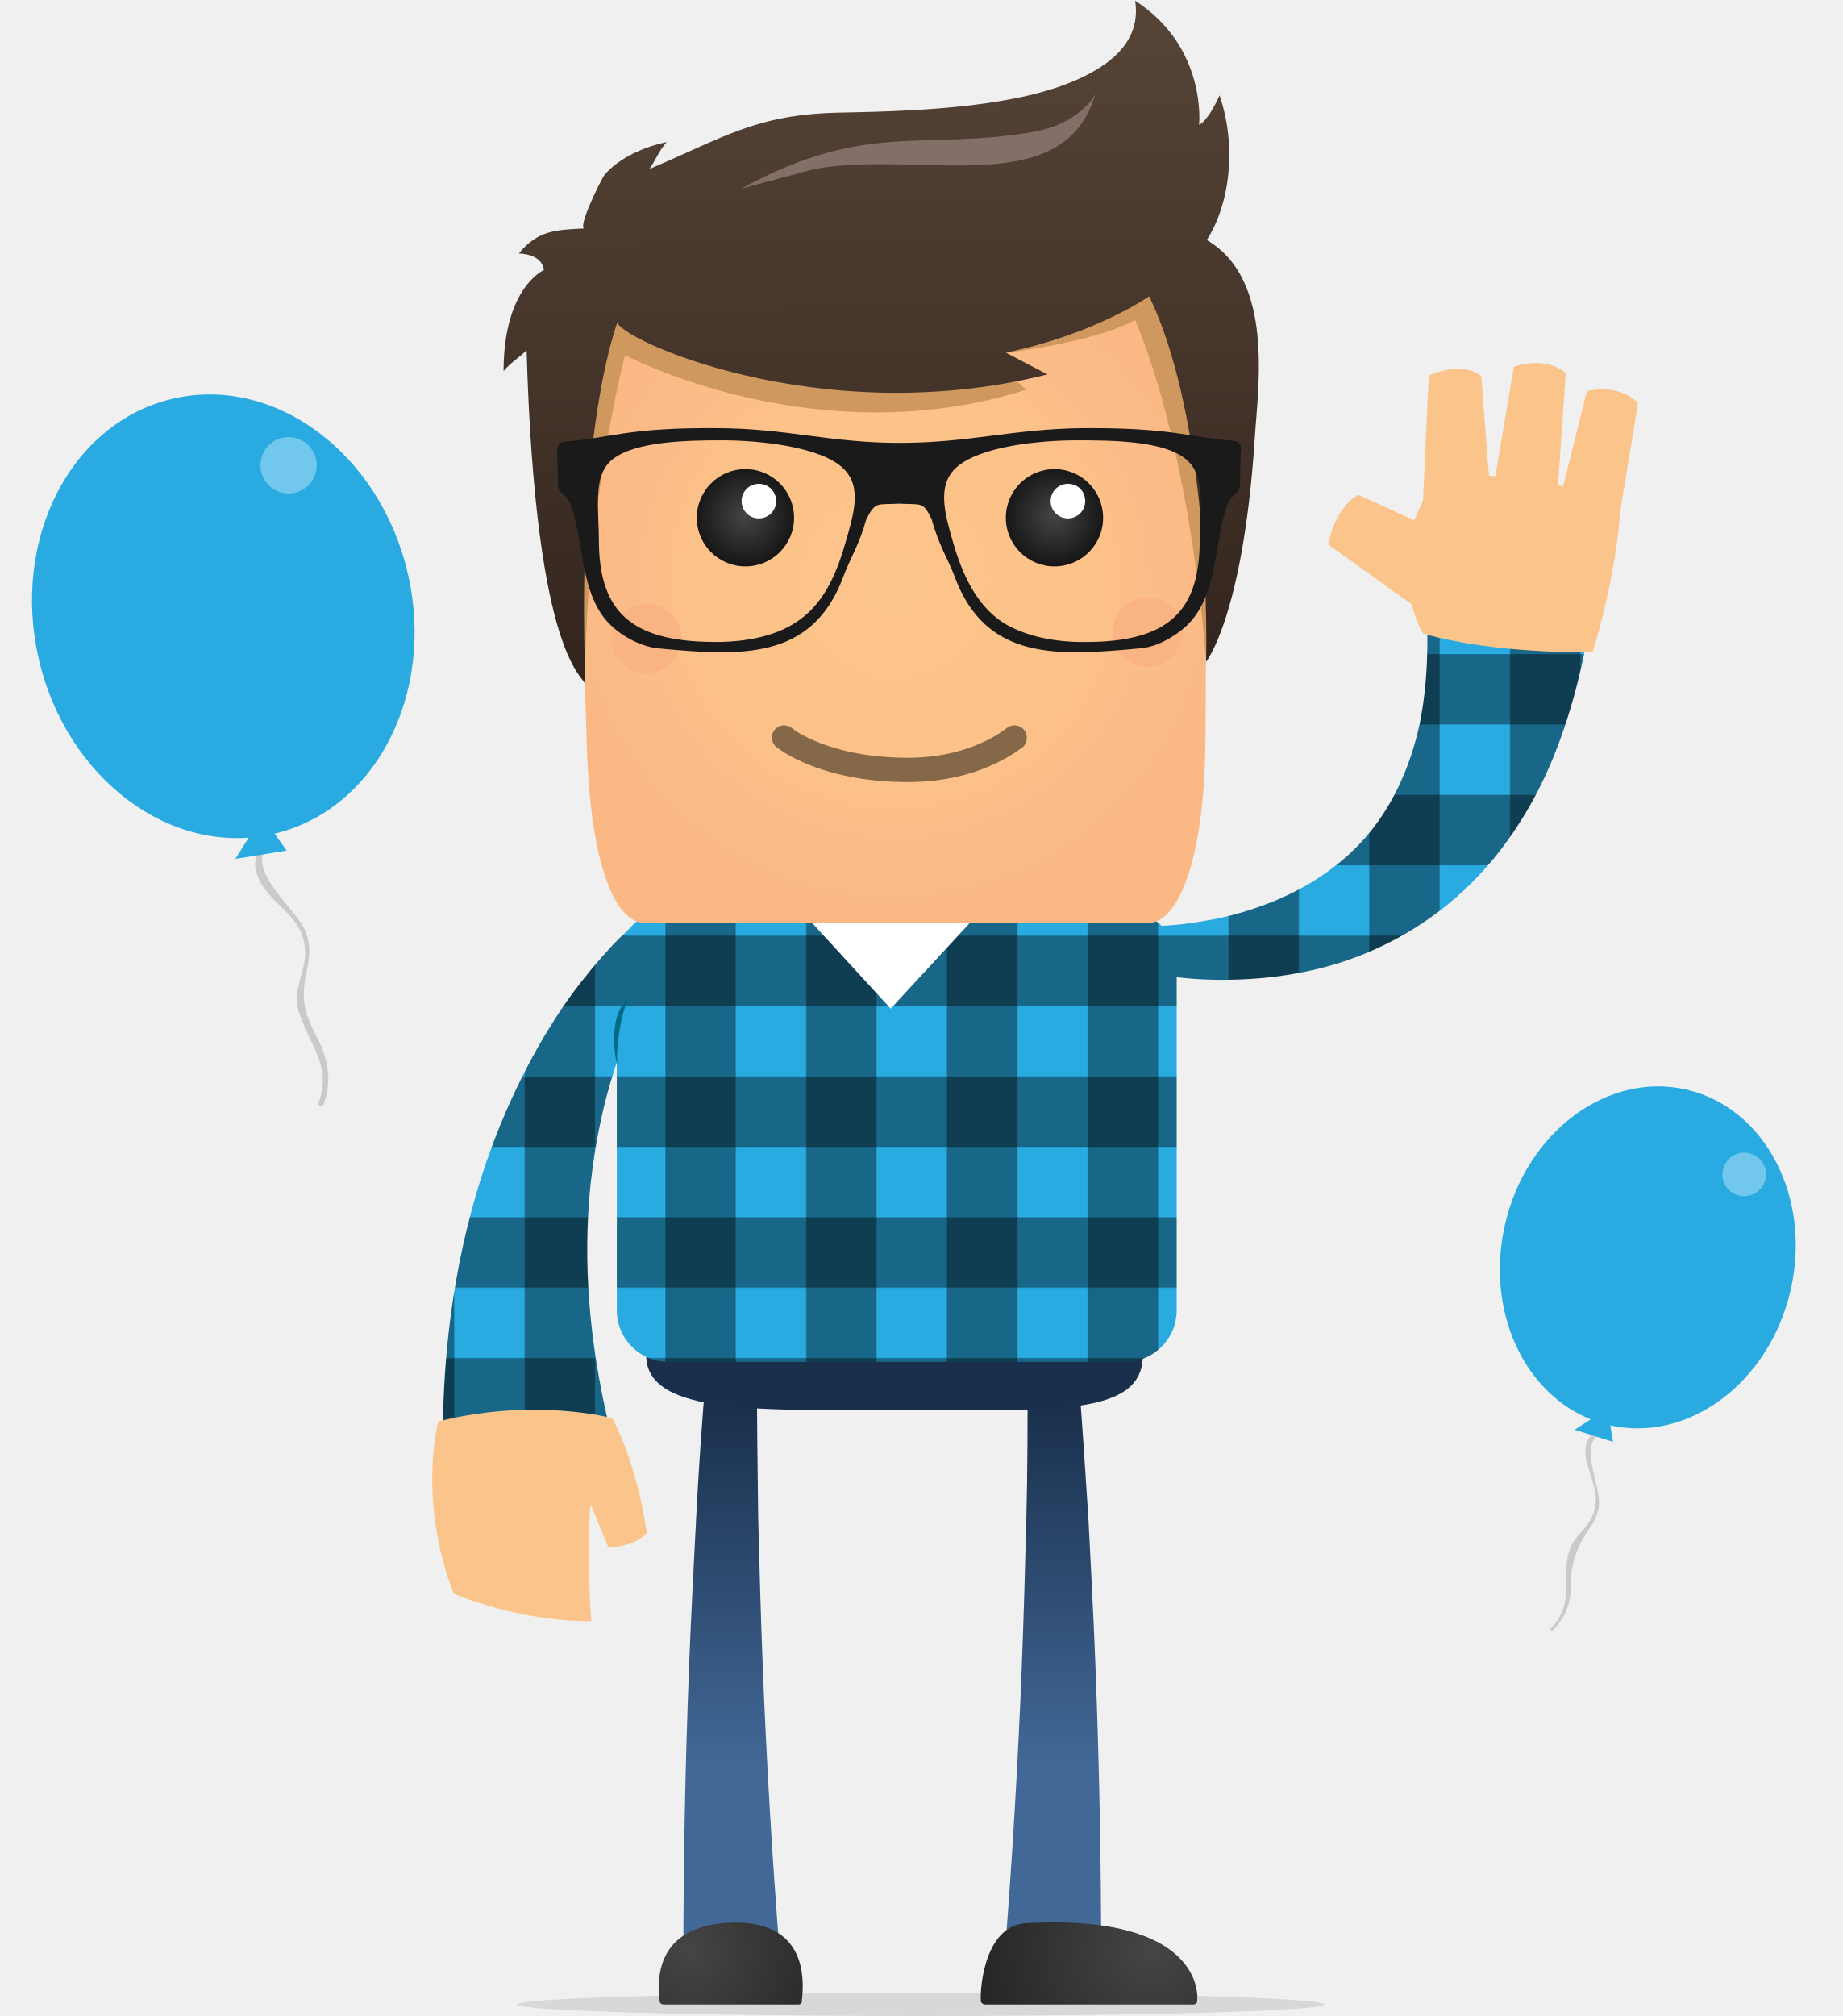
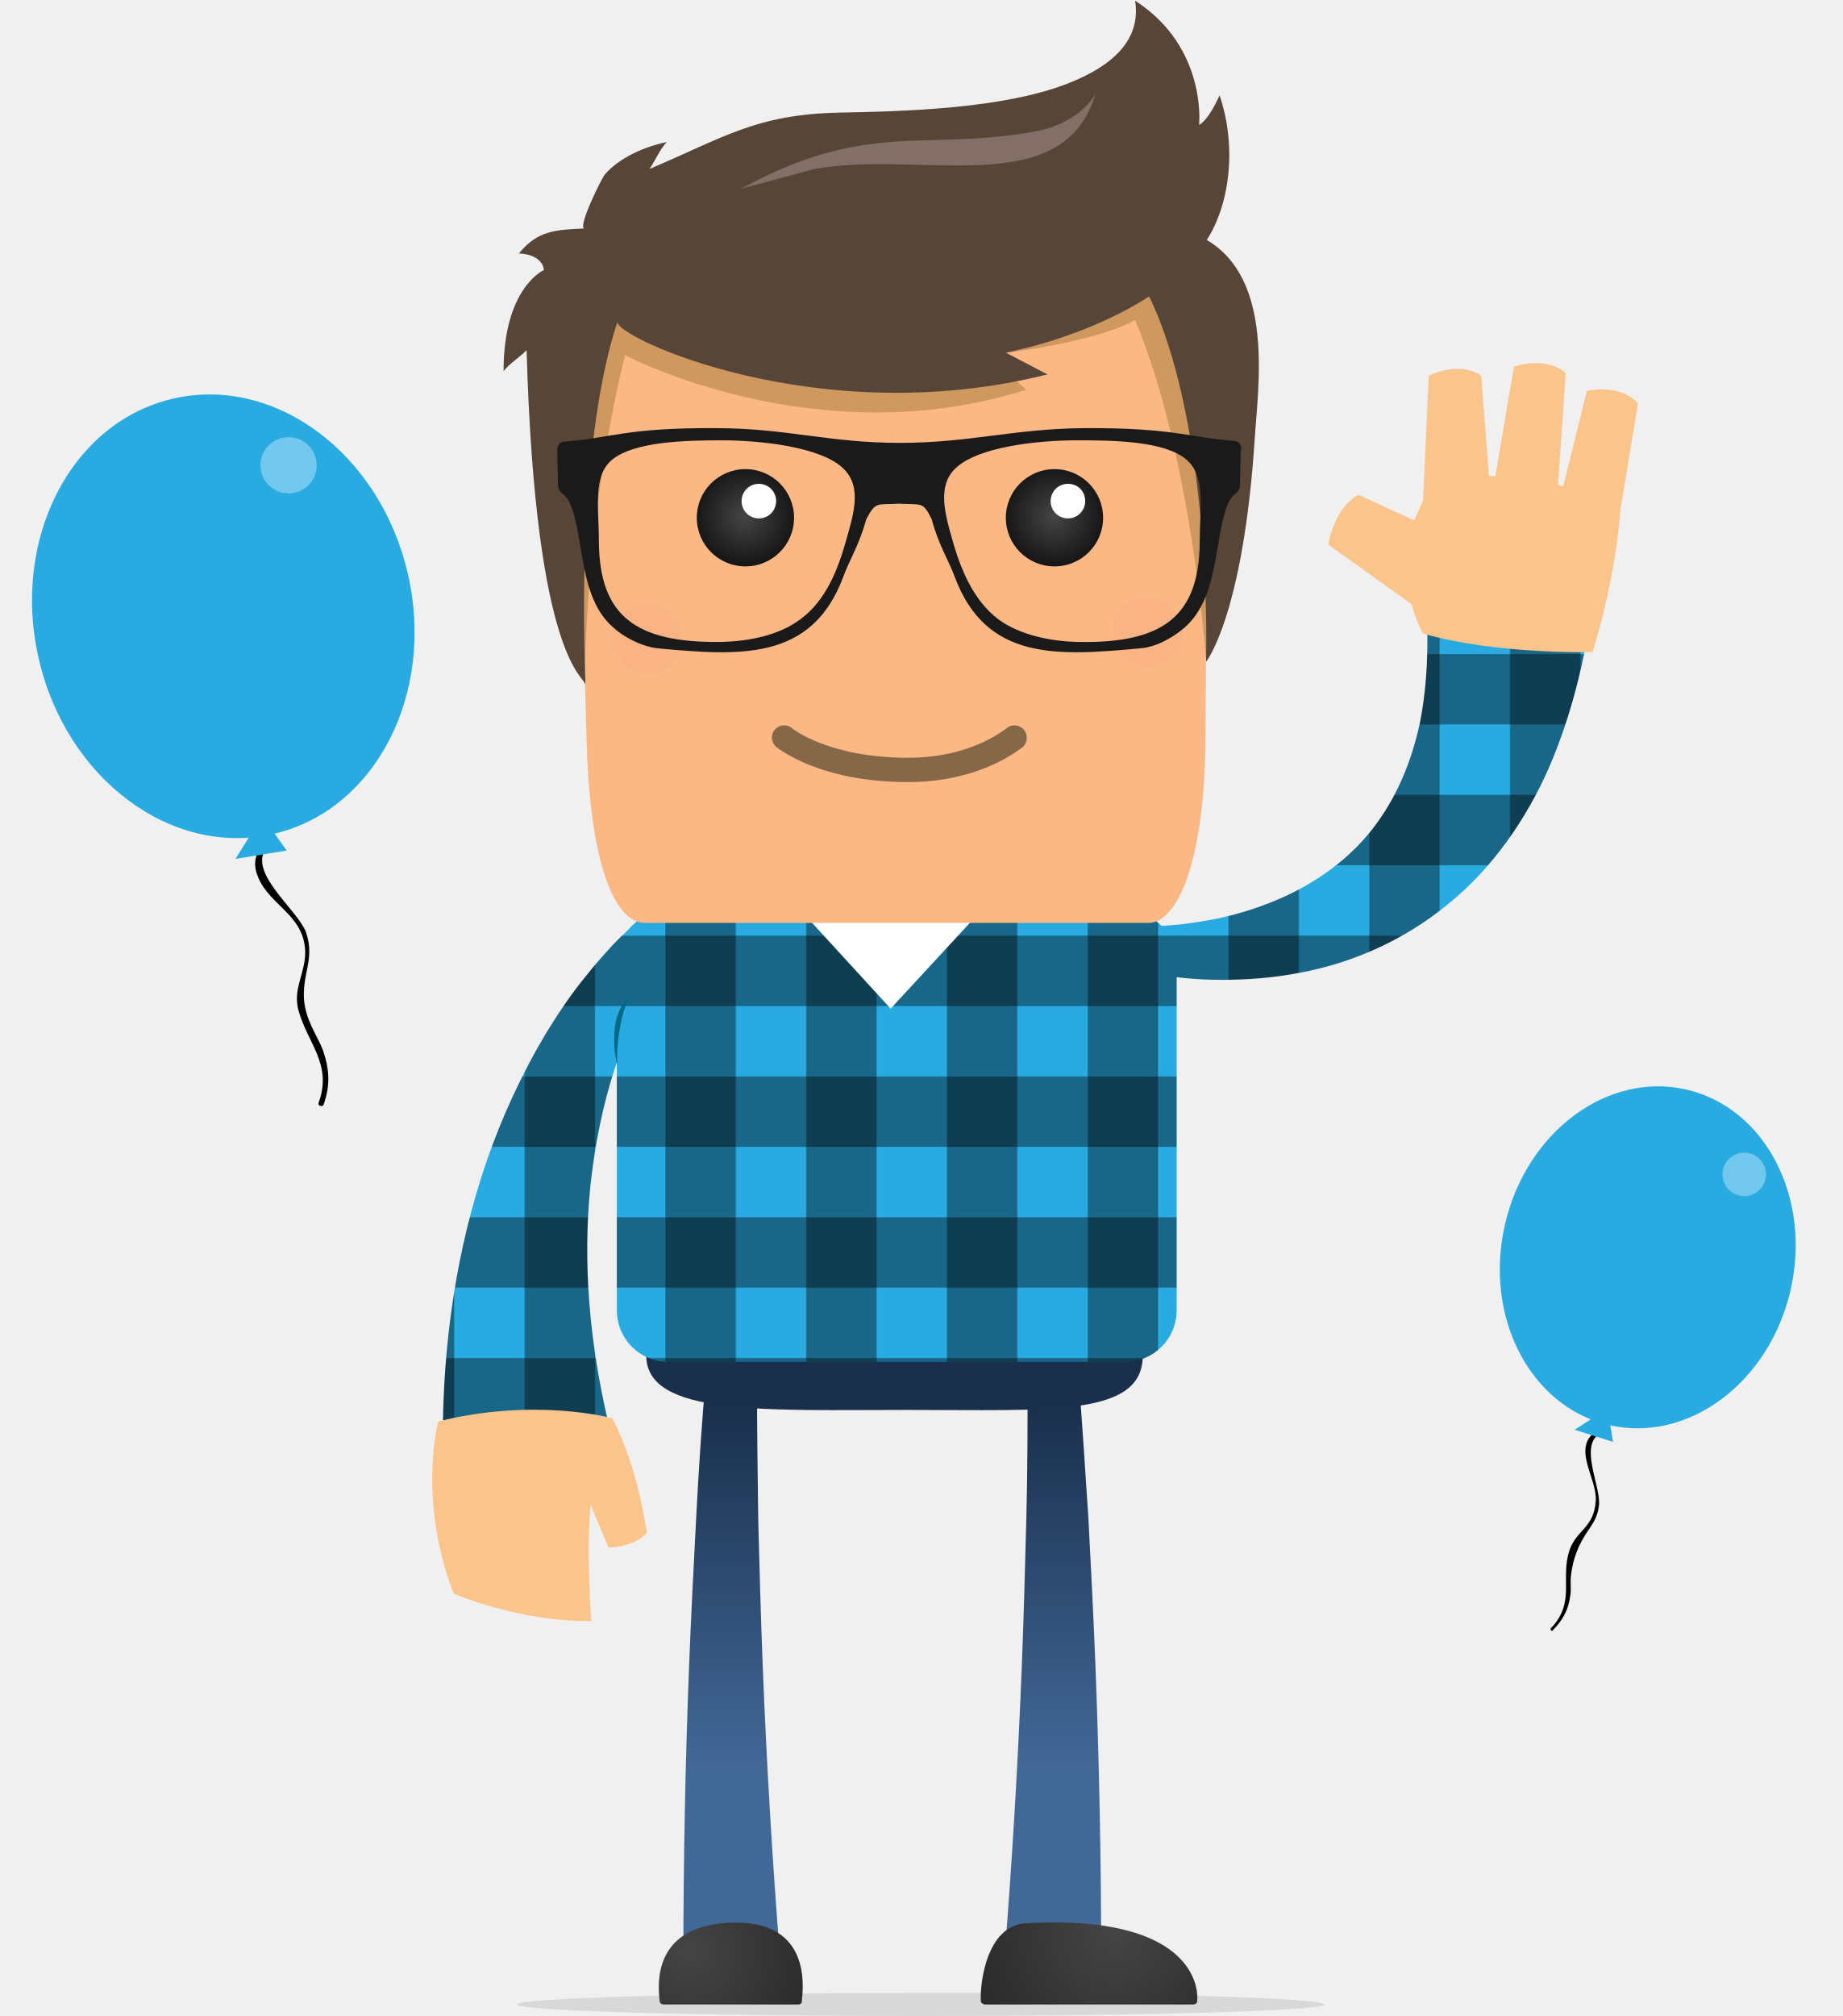
- <svg xmlns="http://www.w3.org/2000/svg" xmlns:xlink="http://www.w3.org/1999/xlink" version="1.1" id="Layer_1" x="0px" y="0px" width="288px" height="315px" viewBox="0 0 288 315" style="enable-background:new 0 0 288 315;" xml:space="preserve">
-   <style type="text/css">
- 	.st0{fill:none;}
- 	.st1{fill:#29ABE2;}
- 	.st2{opacity:0.4;}
- 	.st3{opacity:0.1;}
- 	.st4{fill:url(#SVGID_1_);}
- 	.st5{fill:url(#SVGID_2_);}
- 	.st6{fill:url(#SVGID_3_);}
- 	.st7{fill:url(#SVGID_4_);}
- 	.st8{fill:url(#SVGID_5_);}
- 	.st9{fill:#FFFFFF;}
- 	.st10{fill:url(#SVGID_6_);}
- 	.st11{fill:#FBC48A;}
- 	.st12{fill:url(#SVGID_7_);}
- 	.st13{fill:url(#SVGID_8_);}
- 	.st14{fill:url(#SVGID_9_);}
- 	.st15{fill:#CE985E;}
- 	.st16{fill:url(#SVGID_10_);}
- 	.st17{fill:#FAB383;}
- 	.st18{fill:#836F67;}
- 	.st19{fill:url(#SVGID_11_);}
- 	.st20{fill:url(#SVGID_12_);}
- 	.st21{fill:#856848;}
- 	.st22{fill:#1A1A1A;}
- 	.st23{fill:#006986;}
- 	.st24{opacity:0.16;}
- 	.st25{opacity:0.34;fill:#FFFFFF;}
- </style>
-   <pattern x="60" y="58.2" width="242" height="242" patternUnits="userSpaceOnUse" id="New_Pattern" viewBox="0 -242 242 242" style="overflow:visible;">
-     <g>
-       <rect y="-242" class="st0" width="242" height="242" />
-       <rect y="-242" class="st1" width="242" height="242" />
-       <rect y="-242" class="st2" width="11" height="242" />
-       <rect x="22" y="-242" class="st2" width="11" height="242" />
-       <rect x="44" y="-242" class="st2" width="11" height="242" />
-       <rect x="66" y="-242" class="st2" width="11" height="242" />
-       <rect x="88" y="-242" class="st2" width="11" height="242" />
-       <rect x="110" y="-242" class="st2" width="11" height="242" />
-       <rect x="132" y="-242" class="st2" width="11" height="242" />
-       <rect x="154" y="-242" class="st2" width="11" height="242" />
-       <rect x="176" y="-242" class="st2" width="11" height="242" />
-       <rect x="198" y="-242" class="st2" width="11" height="242" />
-       <rect x="220" y="-242" class="st2" width="11" height="242" />
-       <rect y="-242" class="st2" width="242" height="11" />
-       <rect y="-220" class="st2" width="242" height="11" />
-       <rect y="-198" class="st2" width="242" height="11" />
-       <rect y="-176" class="st2" width="242" height="11" />
-       <rect y="-154" class="st2" width="242" height="11" />
-       <rect y="-132" class="st2" width="242" height="11" />
-       <rect y="-110" class="st2" width="242" height="11" />
-       <rect y="-88" class="st2" width="242" height="11" />
-       <rect y="-66" class="st2" width="242" height="11" />
-       <rect y="-44" class="st2" width="242" height="11" />
-       <rect y="-22" class="st2" width="242" height="11" />
-     </g>
+ <svg xmlns="http://www.w3.org/2000/svg" xmlns:xlink="http://www.w3.org/1999/xlink" id="Layer_1" width="288" height="315">
+   <style>.st1{fill:#29abe2}.st2{opacity:.4}.st9{fill:#fff}.st11{fill:#fbc48a}.st25{opacity:.34;fill:#fff}</style>
+   <pattern x="60" y="58.2" width="242" height="242" patternUnits="userSpaceOnUse" id="New_Pattern" viewBox="0 -242 242 242" overflow="visible">
+     <path fill="none" d="M0-242h242V0H0z" />
+     <path class="st1" d="M0-242h242V0H0z" />
+     <path class="st2" d="M0-242h11V0H0zm22 0h11V0H22zm22 0h11V0H44zm22 0h11V0H66zm22 0h11V0H88zm22 0h11V0h-11zm22 0h11V0h-11zm22 0h11V0h-11zm22 0h11V0h-11zm22 0h11V0h-11zm22 0h11V0h-11z" />
+     <path class="st2" d="M0-242h242v11H0zm0 22h242v11H0zm0 22h242v11H0zm0 22h242v11H0zm0 22h242v11H0zm0 22h242v11H0zm0 22h242v11H0zm0 22h242v11H0zm0 22h242v11H0zm0 22h242v11H0zm0 22h242v11H0z" />
  </pattern>
-   <g>
-     <g>
-       <g class="st3">
-         <path d="M207,313.2c0,1-28.2,1.8-63.1,1.8c-34.8,0-63.1-0.8-63.1-1.8c0-1,28.2-1.8,63.1-1.8C178.7,311.3,207,312.2,207,313.2z" />
-       </g>
-       <g>
-         <linearGradient id="SVGID_1_" gradientUnits="userSpaceOnUse" x1="164.494" y1="275.883" x2="164.494" y2="218.628">
-           <stop offset="0" style="stop-color:#426897" />
-           <stop offset="1" style="stop-color:#192F4B" />
-         </linearGradient>
-         <path class="st4" d="M168.5,214.2c0.6,7.7,1.1,15.3,1.6,23c0.4,7.7,0.8,15.3,1.1,23c0.6,15.4,0.9,30.7,0.9,46.1l-15.1-0.6     c1.2-15.1,2.1-30.3,2.7-45.5c0.3-7.6,0.5-15.2,0.7-22.8c0.2-7.6,0.2-15.2,0.2-22.8L168.5,214.2z" />
-         <linearGradient id="SVGID_2_" gradientUnits="userSpaceOnUse" x1="114.271" y1="275.883" x2="114.271" y2="218.628">
-           <stop offset="0" style="stop-color:#426897" />
-           <stop offset="1" style="stop-color:#192F4B" />
-         </linearGradient>
-         <path class="st5" d="M118.3,214.6c0,7.6,0.1,15.2,0.2,22.8c0.2,7.6,0.4,15.2,0.7,22.8c0.6,15.2,1.5,30.4,2.7,45.5l-15.1,0.6     c0-15.4,0.3-30.8,0.9-46.1c0.3-7.7,0.7-15.3,1.1-23c0.4-7.7,0.9-15.3,1.6-23L118.3,214.6z" />
-         <pattern id="SVGID_3_" xlink:href="#New_Pattern" patternTransform="matrix(1 0 0 1 968 0)">
- 			</pattern>
-         <path class="st6" d="M104.3,149.7c-0.3,0.5-0.8,1.2-1.2,1.8c-0.4,0.7-0.8,1.3-1.2,2c-0.8,1.4-1.5,2.8-2.2,4.2     c-1.3,2.9-2.5,5.8-3.5,8.9c-2,6-3.2,12.2-3.9,18.4c-1.3,12.5-0.1,24.9,2.7,37l-25.8,2.8c0-14.8,2.1-29.6,6.9-43.5     c2.4-6.9,5.5-13.6,9.2-19.8c1.9-3.1,3.9-6.1,6.2-8.9c1.1-1.4,2.3-2.8,3.5-4.1c0.6-0.7,1.2-1.3,1.9-2c0.7-0.7,1.3-1.2,2.1-2     L104.3,149.7z" />
-         <g>
-           <linearGradient id="SVGID_4_" gradientUnits="userSpaceOnUse" x1="1155.908" y1="203.87" x2="1155.908" y2="146.615" gradientTransform="matrix(1 4.000000e-04 -4.000000e-04 1 -1016.338 912.2162)">
-             <stop offset="0" style="stop-color:#426897" />
-             <stop offset="1" style="stop-color:#192F4B" />
-           </linearGradient>
-           <path class="st7" d="M178.6,211.8c0,9.6-14.4,8.5-36.7,8.5c-22.3,0-40.9,1-40.9-8.5c0-9.6,18.5-8.5,40.9-8.5      C164.3,203.2,178.6,202.2,178.6,211.8z" />
-         </g>
-         <g>
-           <pattern id="SVGID_5_" xlink:href="#New_Pattern" patternTransform="matrix(1 0 0 1 968 0)">
- 				</pattern>
-           <path class="st8" d="M183.9,150.4c0-4.5-3.6-8.1-8.1-8.1h-71.3c-4.5,0-8.1,3.6-8.1,8.1v54.3c0,4.5,3.6,8.1,8.1,8.1h71.3      c4.5,0,8.1-3.6,8.1-8.1V150.4z" />
-         </g>
-         <polygon class="st9" points="126,143.2 139.2,157.6 152.5,143.2    " />
-         <g>
-           <pattern id="SVGID_6_" xlink:href="#New_Pattern" patternTransform="matrix(1 0 0 1 968 0)">
- 				</pattern>
-           <path class="st10" d="M179.7,144.7c1.6,0,3.4-0.1,5.1-0.3c1.7-0.2,3.4-0.5,5.1-0.8c3.4-0.7,6.6-1.7,9.7-3      c6.1-2.6,11.3-6.4,15-11.2c3.7-4.8,6-10.4,7.3-16.4c1.2-6,1.4-12.5,1-19.1l25.9,1.2c-1.2,8.3-3.2,16.7-6.7,24.8      c-3.5,8-8.8,15.7-15.7,21.3c-6.9,5.7-15.1,9.3-23.3,10.8c-4.1,0.8-8.2,1.1-12.2,1.1c-2,0-4-0.1-6-0.3c-2-0.2-3.9-0.5-6-0.9      L179.7,144.7z" />
-           <g>
-             <path class="st11" d="M256,63c-3-3.2-8-1.9-8-1.9L244.3,76c-0.3-0.1-0.5-0.1-0.8-0.2l1.2-17.5c-3.2-2.8-8.1-1-8.1-1l-2.9,17.1       c-0.3,0-0.7,0-1-0.1l-1.2-15.6c-3.5-2.4-8.2,0-8.2,0l-0.9,19.5c-0.1,0.3-1.3,2.9-1.4,3.1l-8.7-4c-3.9,2.2-4.7,7.8-4.7,7.8       l13,9.3c0.8,2.9,1.8,4.6,1.8,4.6c11.6,3.3,26.5,2.9,26.5,2.9c3.9-12.8,4.3-21.9,4.3-21.9L256,63z" />
-           </g>
-         </g>
-         <g>
-           <radialGradient id="SVGID_7_" cx="-1985.697" cy="3861.895" r="28.074" gradientTransform="matrix(1 -1.500000e-03 1.500000e-03 1 2159.912 -3560.092)" gradientUnits="userSpaceOnUse">
-             <stop offset="0" style="stop-color:#454545" />
-             <stop offset="1" style="stop-color:#252525" />
-           </radialGradient>
-           <path class="st12" d="M153.9,313.2l32.6,0c0.3,0,0.6-0.2,0.6-0.5c0.3-2.7-1.3-13.6-26.7-12.2c-6.4,0.3-7.3,9.9-7.1,12.3      C153.4,313,153.7,313.2,153.9,313.2z" />
-         </g>
-         <g>
-           <radialGradient id="SVGID_8_" cx="212.22" cy="304.829" r="24.405" gradientTransform="matrix(-1 0 0 1 320 0)" gradientUnits="userSpaceOnUse">
-             <stop offset="0" style="stop-color:#454545" />
-             <stop offset="1" style="stop-color:#252525" />
-           </radialGradient>
-           <path class="st13" d="M124.8,313.2h-21.1c-0.3,0-0.6-0.2-0.6-0.5c-0.3-2.7-1.2-12.1,11.7-12.3c11.8-0.1,10.8,9.8,10.5,12.3      C125.4,312.9,125.1,313.2,124.8,313.2z" />
-         </g>
-         <g>
-           <path class="st11" d="M95.7,221.6c0,0-12-3.3-27.2,0.5c0,0-3.3,12.1,2.4,26.9c0,0,10,4.4,21.5,4.3c0,0-0.8-10.8-0.1-18.2      c0,0,1.3,3.1,2.8,6.7c0,0,4,0,6-2.3C101,239.5,100,229.9,95.7,221.6z" />
-         </g>
-       </g>
-       <g>
-         <radialGradient id="SVGID_9_" cx="-14282.228" cy="-8570.335" r="51.457" gradientTransform="matrix(0.9999 -1.240000e-02 1.240000e-02 0.9999 14526.901 8483.558)" gradientUnits="userSpaceOnUse">
-           <stop offset="0" style="stop-color:#FCC58A" />
-           <stop offset="0.575" style="stop-color:#FCC289" />
-           <stop offset="0.962" style="stop-color:#FBB986" />
-           <stop offset="1" style="stop-color:#FBB885" />
-         </radialGradient>
-         <path class="st14" d="M188.6,45.1c-0.1-4.5-3.7-8-8.2-7.9l-82.5,1c-4.5,0.1-8,3.6-8,8.1c0,0,0,10.1,1.8,70.1     c0.6,19.8,4.8,27.9,9.1,27.8h78.8c4.3-0.1,8.7-9.2,8.8-29C188.8,55.1,188.6,45.1,188.6,45.1z" />
-         <g>
-           <path class="st15" d="M189.7,97.6c0.2-47.9-1.2-52.6-1.2-52.6c-0.1-4.5-3.7-8-8.2-8l-82.5,1c-4.5,0.1-8,3.7-8,8.2      c0,0-1.4,6,0,53.9c0.4,0.4,1.6,6.9,1.6,6.9c0.3-29.3,6.3-51.5,6.3-51.5s29.8,15.8,62.7,5.4l-6.1-5.4c17.7-2,23.1-5.5,23.1-5.5      c8.9,21.2,11.1,53.3,11.1,53.3C188.7,103.2,189.7,97.6,189.7,97.6z" />
-         </g>
-         <g>
-           <linearGradient id="SVGID_10_" gradientUnits="userSpaceOnUse" x1="-14283.852" y1="-8663.64" x2="-14283.852" y2="-8554.424" gradientTransform="matrix(0.9999 -1.240000e-02 1.240000e-02 0.9999 14526.901 8483.558)">
-             <stop offset="0" style="stop-color:#574537" />
-             <stop offset="0.576" style="stop-color:#433329" />
-             <stop offset="1" style="stop-color:#32241D" />
-           </linearGradient>
-           <path class="st16" d="M91.5,107c0-1.3-7.8-3.3-9.2-52.3c-1,1.1-2.6,2-3.6,3.3C78.7,44.9,85,42.2,85,42.2c-1.8,1.7,0.1-0.1,0,0      c0,0,0-2.4-3.9-2.6c2.9-3.6,5.8-3.7,10.2-3.9c-1-0.3,2.7-7.8,3.2-8.4c2.3-2.7,6.3-4.4,9.7-5.1c-1.2,1.3-1.7,2.8-2.7,4.2      c11.6-4.9,16.6-8.5,29.5-8.8c10.5-0.2,25.9-0.6,36-4.6c6.6-2.6,11.4-6.6,10.4-12.9c-0.2-0.1-0.3-0.1,0,0      c11.3,7.3,10,19.4,10,19.4s1.3-0.4,3.2-4.6c2.8,8.2,1.5,17.2-2,22.6c10.6,6.2,8,23,7.5,31c-1.8,27.7-7.6,34.9-7.6,34.9      c0.3-16.6-1.6-42-8.9-57.1c0,0-8.4,5.9-22.4,8.8l6.5,3.4c-35.8,9-67.5-5.8-67.2-8.2C96.5,50.6,90,66.4,91.5,107z" />
-         </g>
-         <path class="st17" d="M184.8,98.7c0,3-2.4,5.5-5.4,5.5c-3,0-5.5-2.4-5.5-5.4c0-3,2.4-5.5,5.4-5.5     C182.3,93.2,184.8,95.7,184.8,98.7z" />
-         <path class="st17" d="M106.5,99.7c0,3-2.4,5.5-5.4,5.5c-3,0-5.5-2.4-5.5-5.4c0-3,2.4-5.5,5.4-5.5     C103.9,94.2,106.4,96.6,106.5,99.7z" />
-         <path class="st18" d="M115.8,29.5c19.5-10.7,28.6-5.9,45.7-8.9c7.4-1.3,9.7-5.9,9.7-5.9c-5,16.9-27.3,8.7-43.9,11.7L115.8,29.5z" />
-       </g>
-       <g>
-         <radialGradient id="SVGID_11_" cx="116.449" cy="80.629" r="8.763" gradientUnits="userSpaceOnUse">
-           <stop offset="0" style="stop-color:#454545" />
-           <stop offset="1" style="stop-color:#101010" />
-         </radialGradient>
-         <path class="st19" d="M124.1,80.9c0,4.2-3.4,7.6-7.6,7.6c-4.2,0-7.6-3.4-7.6-7.6c0-4.2,3.4-7.6,7.6-7.6     C120.7,73.3,124.1,76.7,124.1,80.9z" />
-         <path class="st9" d="M121.3,78.3c0,1.5-1.2,2.7-2.7,2.7c-1.5,0-2.7-1.2-2.7-2.7c0-1.5,1.2-2.7,2.7-2.7     C120.1,75.6,121.3,76.8,121.3,78.3z" />
-       </g>
-       <g>
-         <radialGradient id="SVGID_12_" cx="164.777" cy="80.629" r="8.763" gradientUnits="userSpaceOnUse">
-           <stop offset="0" style="stop-color:#454545" />
-           <stop offset="1" style="stop-color:#101010" />
-         </radialGradient>
-         <path class="st20" d="M172.4,80.9c0,4.2-3.4,7.6-7.6,7.6c-4.2,0-7.6-3.4-7.6-7.6c0-4.2,3.4-7.6,7.6-7.6     C169,73.3,172.4,76.7,172.4,80.9z" />
-         <path class="st9" d="M169.6,78.3c0,1.5-1.2,2.7-2.7,2.7c-1.5,0-2.7-1.2-2.7-2.7c0-1.5,1.2-2.7,2.7-2.7     C168.5,75.6,169.6,76.8,169.6,78.3z" />
-       </g>
-       <g>
-         <path class="st21" d="M141.9,122.2c-13.9,0-20.3-5.3-20.6-5.5c-0.8-0.7-0.9-1.9-0.2-2.7c0.7-0.8,1.9-0.9,2.7-0.2     c0.1,0.1,5.8,4.6,18.1,4.6c10.1,0,15.3-4.6,15.4-4.6c0.8-0.7,2-0.6,2.7,0.2c0.7,0.8,0.6,2-0.1,2.7     C159.6,116.8,153.6,122.2,141.9,122.2z" />
-       </g>
-     </g>
-     <path class="st22" d="M193,68.9c-7-0.5-9.5-2.1-23.7-2c-11,0.1-17.7,2.3-28.7,2.3h0c-11,0-17.7-2.3-28.7-2.3   c-14.1-0.1-16.6,1.6-23.7,2.1c-0.6,0-1.2,0.5-1.1,1.6c0,1.8,0.1,3.4,0.1,5.1c0,1.5,1.2,1.3,1.9,3c2.3,5.5,1.3,14.6,6.7,19.3   c1.5,1.4,4.3,3,7,3.3c12.9,1.2,24.1,2,29-11.2c1-2.7,2.5-5,3.6-9c1.5-2.8,1.6-2.2,5.1-2.4c3.6,0.2,3.7-0.4,5.1,2.4   c1.1,4.1,2.6,6.3,3.6,9c4.9,13.2,16.1,12.4,29,11.2c2.7-0.2,5.4-1.9,7-3.3c5.4-4.8,4.5-13.9,6.7-19.3c0.7-1.7,1.9-1.5,1.9-3   c0-1.6,0.1-3.3,0.1-5.1C194.2,69.5,193.6,69,193,68.9z M132.1,84.9c-1.4,4.9-3.5,9.7-7.8,12.4c-2.9,1.9-7,2.9-11.6,3   c-13.5,0.2-19-4.2-19.1-15.6c0-5.4-1-10.4,2.1-12.9c3.5-2.8,11.3-3,17.1-3c6,0,15.5,1,19,4.4C134.8,76.1,133.4,80.4,132.1,84.9z    M187.5,84.7c-0.1,11.4-5.5,15.9-19.1,15.6c-4.6-0.1-8.7-1.2-11.6-3c-4.2-2.7-6.4-7.6-7.8-12.4c-1.3-4.5-2.6-8.9,0.3-11.7   c3.5-3.4,12.9-4.4,19-4.4c5.8,0,13.7,0.1,17.1,3C188.5,74.4,187.5,79.3,187.5,84.7z" />
-     <path class="st23" d="M96.1,160.5c0.4-3.5,2.5-5,2.5-5s-1,1.1-1.7,5c-0.7,4-0.4,5.9-0.4,5.9S95.7,164.2,96.1,160.5z" />
-   </g>
-   <g>
-     <g class="st24">
-       <g>
-         <path d="M249.6,223.5c-4.1,2.7,0,7.3-0.2,11c-0.3,4.3-3,4.5-4.1,7.7c-1.5,4.4,1,8.1-2.9,12.2c-0.2,0.2,0.1,0.6,0.3,0.3     c1.5-1.5,2.4-3.1,2.7-5.3c0.2-1,0-2,0.1-3c0.3-2.9,1.2-5.1,2.8-7.4c0.9-1.3,1.4-2.2,1.6-3.8c0.3-3-3.1-9.2,0.1-11.2     C250,223.8,249.8,223.4,249.6,223.5L249.6,223.5z" />
-       </g>
-     </g>
-     <polygon class="st1" points="251.5,221.7 252.1,225.3 246.1,223.4 250.1,220.8  " />
-     <ellipse transform="matrix(0.2241 -0.9746 0.9746 0.2241 8.3157 403.3897)" class="st1" cx="257.5" cy="196.5" rx="26.9" ry="22.9" />
-     <circle class="st25" cx="272.6" cy="183.5" r="3.4" />
-   </g>
-   <g>
-     <g class="st24">
-       <g>
-         <path d="M40.8,132.3c-1.1,1.6-1.2,3.1-0.4,4.9c1.9,4.4,7.2,5.8,7.3,11.6c0,3.3-1.9,5.6-1.1,8.9c1.4,5.3,5.4,8.5,3.2,14.6     c-0.2,0.5,0.7,0.8,0.8,0.2c1-2.8,0.9-5.3,0-8c-0.4-1.3-1.1-2.4-1.7-3.7c-1.6-3.3-1.7-5.4-1-8.9c0.5-2.3,0.7-4-0.1-6.3     c-1.3-3.4-8.9-9.1-6.3-12.9C41.9,132.3,41.1,131.8,40.8,132.3L40.8,132.3z" />
-       </g>
-     </g>
-     <polygon class="st1" points="42.1,129.1 44.8,132.9 36.8,134.2 40.1,128.9  " />
-     <ellipse transform="matrix(0.9745 -0.2244 0.2244 0.9745 -20.7219 10.2804)" class="st1" cx="34.9" cy="96.3" rx="29.6" ry="34.9" />
-     <circle class="st25" cx="45.1" cy="72.7" r="4.4" />
-   </g>
+   <path d="M207 313.2c0 1-28.2 1.8-63.1 1.8-34.8 0-63.1-.8-63.1-1.8s28.2-1.8 63.1-1.8c34.8-.1 63.1.8 63.1 1.8z" opacity=".1" />
+   <linearGradient id="SVGID_1_" gradientUnits="userSpaceOnUse" x1="164.494" y1="275.883" x2="164.494" y2="218.628">
+     <stop offset="0" stop-color="#426897" />
+     <stop offset="1" stop-color="#192f4b" />
+   </linearGradient>
+   <path d="M168.5 214.2c.6 7.7 1.1 15.3 1.6 23 .4 7.7.8 15.3 1.1 23 .6 15.4.9 30.7.9 46.1l-15.1-.6c1.2-15.1 2.1-30.3 2.7-45.5.3-7.6.5-15.2.7-22.8.2-7.6.2-15.2.2-22.8l7.9-.4z" fill="url(#SVGID_1_)" />
+   <linearGradient id="SVGID_2_" gradientUnits="userSpaceOnUse" x1="114.271" y1="275.883" x2="114.271" y2="218.628">
+     <stop offset="0" stop-color="#426897" />
+     <stop offset="1" stop-color="#192f4b" />
+   </linearGradient>
+   <path d="M118.3 214.6c0 7.6.1 15.2.2 22.8.2 7.6.4 15.2.7 22.8.6 15.2 1.5 30.4 2.7 45.5l-15.1.6c0-15.4.3-30.8.9-46.1.3-7.7.7-15.3 1.1-23 .4-7.7.9-15.3 1.6-23l7.9.4z" fill="url(#SVGID_2_)" />
+   <pattern id="SVGID_3_" xlink:href="#New_Pattern" patternTransform="translate(968)" />
+   <path d="M104.3 149.7c-.3.5-.8 1.2-1.2 1.8-.4.7-.8 1.3-1.2 2-.8 1.4-1.5 2.8-2.2 4.2-1.3 2.9-2.5 5.8-3.5 8.9-2 6-3.2 12.2-3.9 18.4-1.3 12.5-.1 24.9 2.7 37l-25.8 2.8c0-14.8 2.1-29.6 6.9-43.5 2.4-6.9 5.5-13.6 9.2-19.8 1.9-3.1 3.9-6.1 6.2-8.9 1.1-1.4 2.3-2.8 3.5-4.1.6-.7 1.2-1.3 1.9-2s1.3-1.2 2.1-2l5.3 5.2z" fill="url(#SVGID_3_)" />
+   <linearGradient id="SVGID_4_" gradientUnits="userSpaceOnUse" x1="1155.908" y1="203.87" x2="1155.908" y2="146.615" gradientTransform="translate(-1016.338 912.216)">
+     <stop offset="0" stop-color="#426897" />
+     <stop offset="1" stop-color="#192f4b" />
+   </linearGradient>
+   <path d="M178.6 211.8c0 9.6-14.4 8.5-36.7 8.5-22.3 0-40.9 1-40.9-8.5 0-9.6 18.5-8.5 40.9-8.5 22.4-.1 36.7-1.1 36.7 8.5z" fill="url(#SVGID_4_)" />
+   <pattern id="SVGID_5_" xlink:href="#New_Pattern" patternTransform="translate(968)" />
+   <path d="M183.9 150.4c0-4.5-3.6-8.1-8.1-8.1h-71.3c-4.5 0-8.1 3.6-8.1 8.1v54.3c0 4.5 3.6 8.1 8.1 8.1h71.3c4.5 0 8.1-3.6 8.1-8.1v-54.3z" fill="url(#SVGID_5_)" />
+   <path class="st9" d="M126 143.2l13.2 14.4 13.3-14.4z" />
+   <pattern id="SVGID_6_" xlink:href="#New_Pattern" patternTransform="translate(968)" />
+   <path d="M179.7 144.7c1.6 0 3.4-.1 5.1-.3 1.7-.2 3.4-.5 5.1-.8 3.4-.7 6.6-1.7 9.7-3 6.1-2.6 11.3-6.4 15-11.2 3.7-4.8 6-10.4 7.3-16.4 1.2-6 1.4-12.5 1-19.1l25.9 1.2c-1.2 8.3-3.2 16.7-6.7 24.8-3.5 8-8.8 15.7-15.7 21.3-6.9 5.7-15.1 9.3-23.3 10.8-4.1.8-8.2 1.1-12.2 1.1-2 0-4-.1-6-.3-2-.2-3.9-.5-6-.9l.8-7.2z" fill="url(#SVGID_6_)" />
+   <path class="st11" d="M256 63c-3-3.2-8-1.9-8-1.9L244.3 76c-.3-.1-.5-.1-.8-.2l1.2-17.5c-3.2-2.8-8.1-1-8.1-1l-2.9 17.1c-.3 0-.7 0-1-.1l-1.2-15.6c-3.5-2.4-8.2 0-8.2 0l-.9 19.5c-.1.3-1.3 2.9-1.4 3.1l-8.7-4c-3.9 2.2-4.7 7.8-4.7 7.8l13 9.3c.8 2.9 1.8 4.6 1.8 4.6 11.6 3.3 26.5 2.9 26.5 2.9 3.9-12.8 4.3-21.9 4.3-21.9l2.8-17z" />
+   <radialGradient id="SVGID_7_" cx="-1985.697" cy="3861.895" r="28.074" gradientTransform="translate(2159.912 -3560.092)" gradientUnits="userSpaceOnUse">
+     <stop offset="0" stop-color="#454545" />
+     <stop offset="1" stop-color="#252525" />
+   </radialGradient>
+   <path d="M153.9 313.2h32.6c.3 0 .6-.2.6-.5.3-2.7-1.3-13.6-26.7-12.2-6.4.3-7.3 9.9-7.1 12.3.1.2.4.4.6.4z" fill="url(#SVGID_7_)" />
+   <radialGradient id="SVGID_8_" cx="212.22" cy="304.829" r="24.405" gradientTransform="matrix(-1 0 0 1 320 0)" gradientUnits="userSpaceOnUse">
+     <stop offset="0" stop-color="#454545" />
+     <stop offset="1" stop-color="#252525" />
+   </radialGradient>
+   <path d="M124.8 313.2h-21.1c-.3 0-.6-.2-.6-.5-.3-2.7-1.2-12.1 11.7-12.3 11.8-.1 10.8 9.8 10.5 12.3.1.2-.2.5-.5.5z" fill="url(#SVGID_8_)" />
+   <path class="st11" d="M95.7 221.6s-12-3.3-27.2.5c0 0-3.3 12.1 2.4 26.9 0 0 10 4.4 21.5 4.3 0 0-.8-10.8-.1-18.2 0 0 1.3 3.1 2.8 6.7 0 0 4 0 6-2.3-.1 0-1.1-9.6-5.4-17.9z" />
+   <radialGradient id="SVGID_9_" cx="-14282.228" cy="-8570.335" r="51.457" gradientTransform="rotate(-.81 693560.54 -1165931.076)" gradientUnits="userSpaceOnUse">
+     <stop offset="0" stop-color="#fcc58a" />
+     <stop offset=".575" stop-color="#fcc289" />
+     <stop offset=".962" stop-color="#fbb986" />
+     <stop offset="1" stop-color="#fbb885" />
+   </radialGradient>
+   <path d="M188.6 45.1c-.1-4.5-3.7-8-8.2-7.9l-82.5 1c-4.5.1-8 3.6-8 8.1 0 0 0 10.1 1.8 70.1.6 19.8 4.8 27.9 9.1 27.8h78.8c4.3-.1 8.7-9.2 8.8-29 .4-60.1.2-70.1.2-70.1z" fill="url(#SVGID_9_)" />
+   <path d="M189.7 97.6c.2-47.9-1.2-52.6-1.2-52.6-.1-4.5-3.7-8-8.2-8l-82.5 1c-4.5.1-8 3.7-8 8.2 0 0-1.4 6 0 53.9.4.4 1.6 6.9 1.6 6.9.3-29.3 6.3-51.5 6.3-51.5s29.8 15.8 62.7 5.4l-6.1-5.4c17.7-2 23.1-5.5 23.1-5.5 8.9 21.2 11.1 53.3 11.1 53.3.2-.1 1.2-5.7 1.2-5.7z" fill="#ce985e" />
+   <linearGradient id="SVGID_10_" gradientUnits="userSpaceOnUse" x1="-14283.852" y1="-8663.64" x2="-14283.852" y2="-8554.424" gradientTransform="rotate(-.81 693560.54 -1165931.076)">
+     <stop offset="0" stop-color="#574537" />
+     <stop offset=".576" stop-color="#433329" />
+     <stop offset="1" stop-color="#32241d" />
+   </linearGradient>
+   <path d="M91.5 107c0-1.3-7.8-3.3-9.2-52.3-1 1.1-2.6 2-3.6 3.3 0-13.1 6.3-15.8 6.3-15.8-1.8 1.7.1-.1 0 0 0 0 0-2.4-3.9-2.6 2.9-3.6 5.8-3.7 10.2-3.9-1-.3 2.7-7.8 3.2-8.4 2.3-2.7 6.3-4.4 9.7-5.1-1.2 1.3-1.7 2.8-2.7 4.2 11.6-4.9 16.6-8.5 29.5-8.8 10.5-.2 25.9-.6 36-4.6 6.6-2.6 11.4-6.6 10.4-12.9-.2-.1-.3-.1 0 0 11.3 7.3 10 19.4 10 19.4s1.3-.4 3.2-4.6c2.8 8.2 1.5 17.2-2 22.6 10.6 6.2 8 23 7.5 31-1.8 27.7-7.6 34.9-7.6 34.9.3-16.6-1.6-42-8.9-57.1 0 0-8.4 5.9-22.4 8.8l6.5 3.4c-35.8 9-67.5-5.8-67.2-8.2 0 .3-6.5 16.1-5 56.7z" fill="url(#SVGID_10_)" />
+   <path d="M184.8 98.7c0 3-2.4 5.5-5.4 5.5-3 0-5.5-2.4-5.5-5.4 0-3 2.4-5.5 5.4-5.5 3-.1 5.5 2.4 5.5 5.4zm-78.3 1c0 3-2.4 5.5-5.4 5.5-3 0-5.5-2.4-5.5-5.4 0-3 2.4-5.5 5.4-5.5 2.9-.1 5.4 2.3 5.5 5.4z" fill="#fab383" />
+   <path d="M115.8 29.5c19.5-10.7 28.6-5.9 45.7-8.9 7.4-1.3 9.7-5.9 9.7-5.9-5 16.9-27.3 8.7-43.9 11.7l-11.5 3.1z" fill="#836f67" />
+   <radialGradient id="SVGID_11_" cx="116.449" cy="80.629" r="8.763" gradientUnits="userSpaceOnUse">
+     <stop offset="0" stop-color="#454545" />
+     <stop offset="1" stop-color="#101010" />
+   </radialGradient>
+   <path d="M124.1 80.9c0 4.2-3.4 7.6-7.6 7.6-4.2 0-7.6-3.4-7.6-7.6 0-4.2 3.4-7.6 7.6-7.6 4.2 0 7.6 3.4 7.6 7.6z" fill="url(#SVGID_11_)" />
+   <path class="st9" d="M121.3 78.3c0 1.5-1.2 2.7-2.7 2.7-1.5 0-2.7-1.2-2.7-2.7 0-1.5 1.2-2.7 2.7-2.7 1.5 0 2.7 1.2 2.7 2.7z" />
+   <radialGradient id="SVGID_12_" cx="164.777" cy="80.629" r="8.763" gradientUnits="userSpaceOnUse">
+     <stop offset="0" stop-color="#454545" />
+     <stop offset="1" stop-color="#101010" />
+   </radialGradient>
+   <path d="M172.4 80.9c0 4.2-3.4 7.6-7.6 7.6-4.2 0-7.6-3.4-7.6-7.6 0-4.2 3.4-7.6 7.6-7.6 4.2 0 7.6 3.4 7.6 7.6z" fill="url(#SVGID_12_)" />
+   <path class="st9" d="M169.6 78.3c0 1.5-1.2 2.7-2.7 2.7-1.5 0-2.7-1.2-2.7-2.7 0-1.5 1.2-2.7 2.7-2.7 1.6 0 2.7 1.2 2.7 2.7z" />
+   <path d="M141.9 122.2c-13.9 0-20.3-5.3-20.6-5.5-.8-.7-.9-1.9-.2-2.7.7-.8 1.9-.9 2.7-.2.1.1 5.8 4.6 18.1 4.6 10.1 0 15.3-4.6 15.4-4.6.8-.7 2-.6 2.7.2.7.8.6 2-.1 2.7-.3.1-6.3 5.5-18 5.5z" fill="#856848" />
+   <path d="M193 68.9c-7-.5-9.5-2.1-23.7-2-11 .1-17.7 2.3-28.7 2.3s-17.7-2.3-28.7-2.3c-14.1-.1-16.6 1.6-23.7 2.1-.6 0-1.2.5-1.1 1.6 0 1.8.1 3.4.1 5.1 0 1.5 1.2 1.3 1.9 3 2.3 5.5 1.3 14.6 6.7 19.3 1.5 1.4 4.3 3 7 3.3 12.9 1.2 24.1 2 29-11.2 1-2.7 2.5-5 3.6-9 1.5-2.8 1.6-2.2 5.1-2.4 3.6.2 3.7-.4 5.1 2.4 1.1 4.1 2.6 6.3 3.6 9 4.9 13.2 16.1 12.4 29 11.2 2.7-.2 5.4-1.9 7-3.3 5.4-4.8 4.5-13.9 6.7-19.3.7-1.7 1.9-1.5 1.9-3 0-1.6.1-3.3.1-5.1.3-1.1-.3-1.6-.9-1.7zm-60.9 16c-1.4 4.9-3.5 9.7-7.8 12.4-2.9 1.9-7 2.9-11.6 3-13.5.2-19-4.2-19.1-15.6 0-5.4-1-10.4 2.1-12.9 3.5-2.8 11.3-3 17.1-3 6 0 15.5 1 19 4.4 3 2.9 1.6 7.2.3 11.7zm55.4-.2c-.1 11.4-5.5 15.9-19.1 15.6-4.6-.1-8.7-1.2-11.6-3-4.2-2.7-6.4-7.6-7.8-12.4-1.3-4.5-2.6-8.9.3-11.7 3.5-3.4 12.9-4.4 19-4.4 5.8 0 13.7.1 17.1 3 3.1 2.6 2.1 7.5 2.1 12.9z" fill="#1a1a1a" />
+   <path d="M96.1 160.5c.4-3.5 2.5-5 2.5-5s-1 1.1-1.7 5c-.7 4-.4 5.9-.4 5.9s-.8-2.2-.4-5.9z" fill="#006986" />
+   <path d="M249.6 223.5c-4.1 2.7 0 7.3-.2 11-.3 4.3-3 4.5-4.1 7.7-1.5 4.4 1 8.1-2.9 12.2-.2.2.1.6.3.3 1.5-1.5 2.4-3.1 2.7-5.3.2-1 0-2 .1-3 .3-2.9 1.2-5.1 2.8-7.4.9-1.3 1.4-2.2 1.6-3.8.3-3-3.1-9.2.1-11.2 0-.2-.2-.6-.4-.5z" />
+   <path class="st1" d="M251.5 221.7l.6 3.6-6-1.9 4-2.6z" />
+   <ellipse transform="rotate(-77.05 257.485 196.466)" class="st1" cx="257.5" cy="196.5" rx="26.9" ry="22.9" />
+   <circle class="st25" cx="272.6" cy="183.5" r="3.4" />
+   <path d="M40.8 132.3c-1.1 1.6-1.2 3.1-.4 4.9 1.9 4.4 7.2 5.8 7.3 11.6 0 3.3-1.9 5.6-1.1 8.9 1.4 5.3 5.4 8.5 3.2 14.6-.2.5.7.8.8.2 1-2.8.9-5.3 0-8-.4-1.3-1.1-2.4-1.7-3.7-1.6-3.3-1.7-5.4-1-8.9.5-2.3.7-4-.1-6.3-1.3-3.4-8.9-9.1-6.3-12.9.4-.4-.4-.9-.7-.4z" />
+   <path class="st1" d="M42.1 129.1l2.7 3.8-8 1.3 3.3-5.3z" />
+   <ellipse transform="rotate(-12.967 34.869 96.306)" class="st1" cx="34.9" cy="96.3" rx="29.6" ry="34.9" />
+   <circle class="st25" cx="45.1" cy="72.7" r="4.4" />
</svg>
